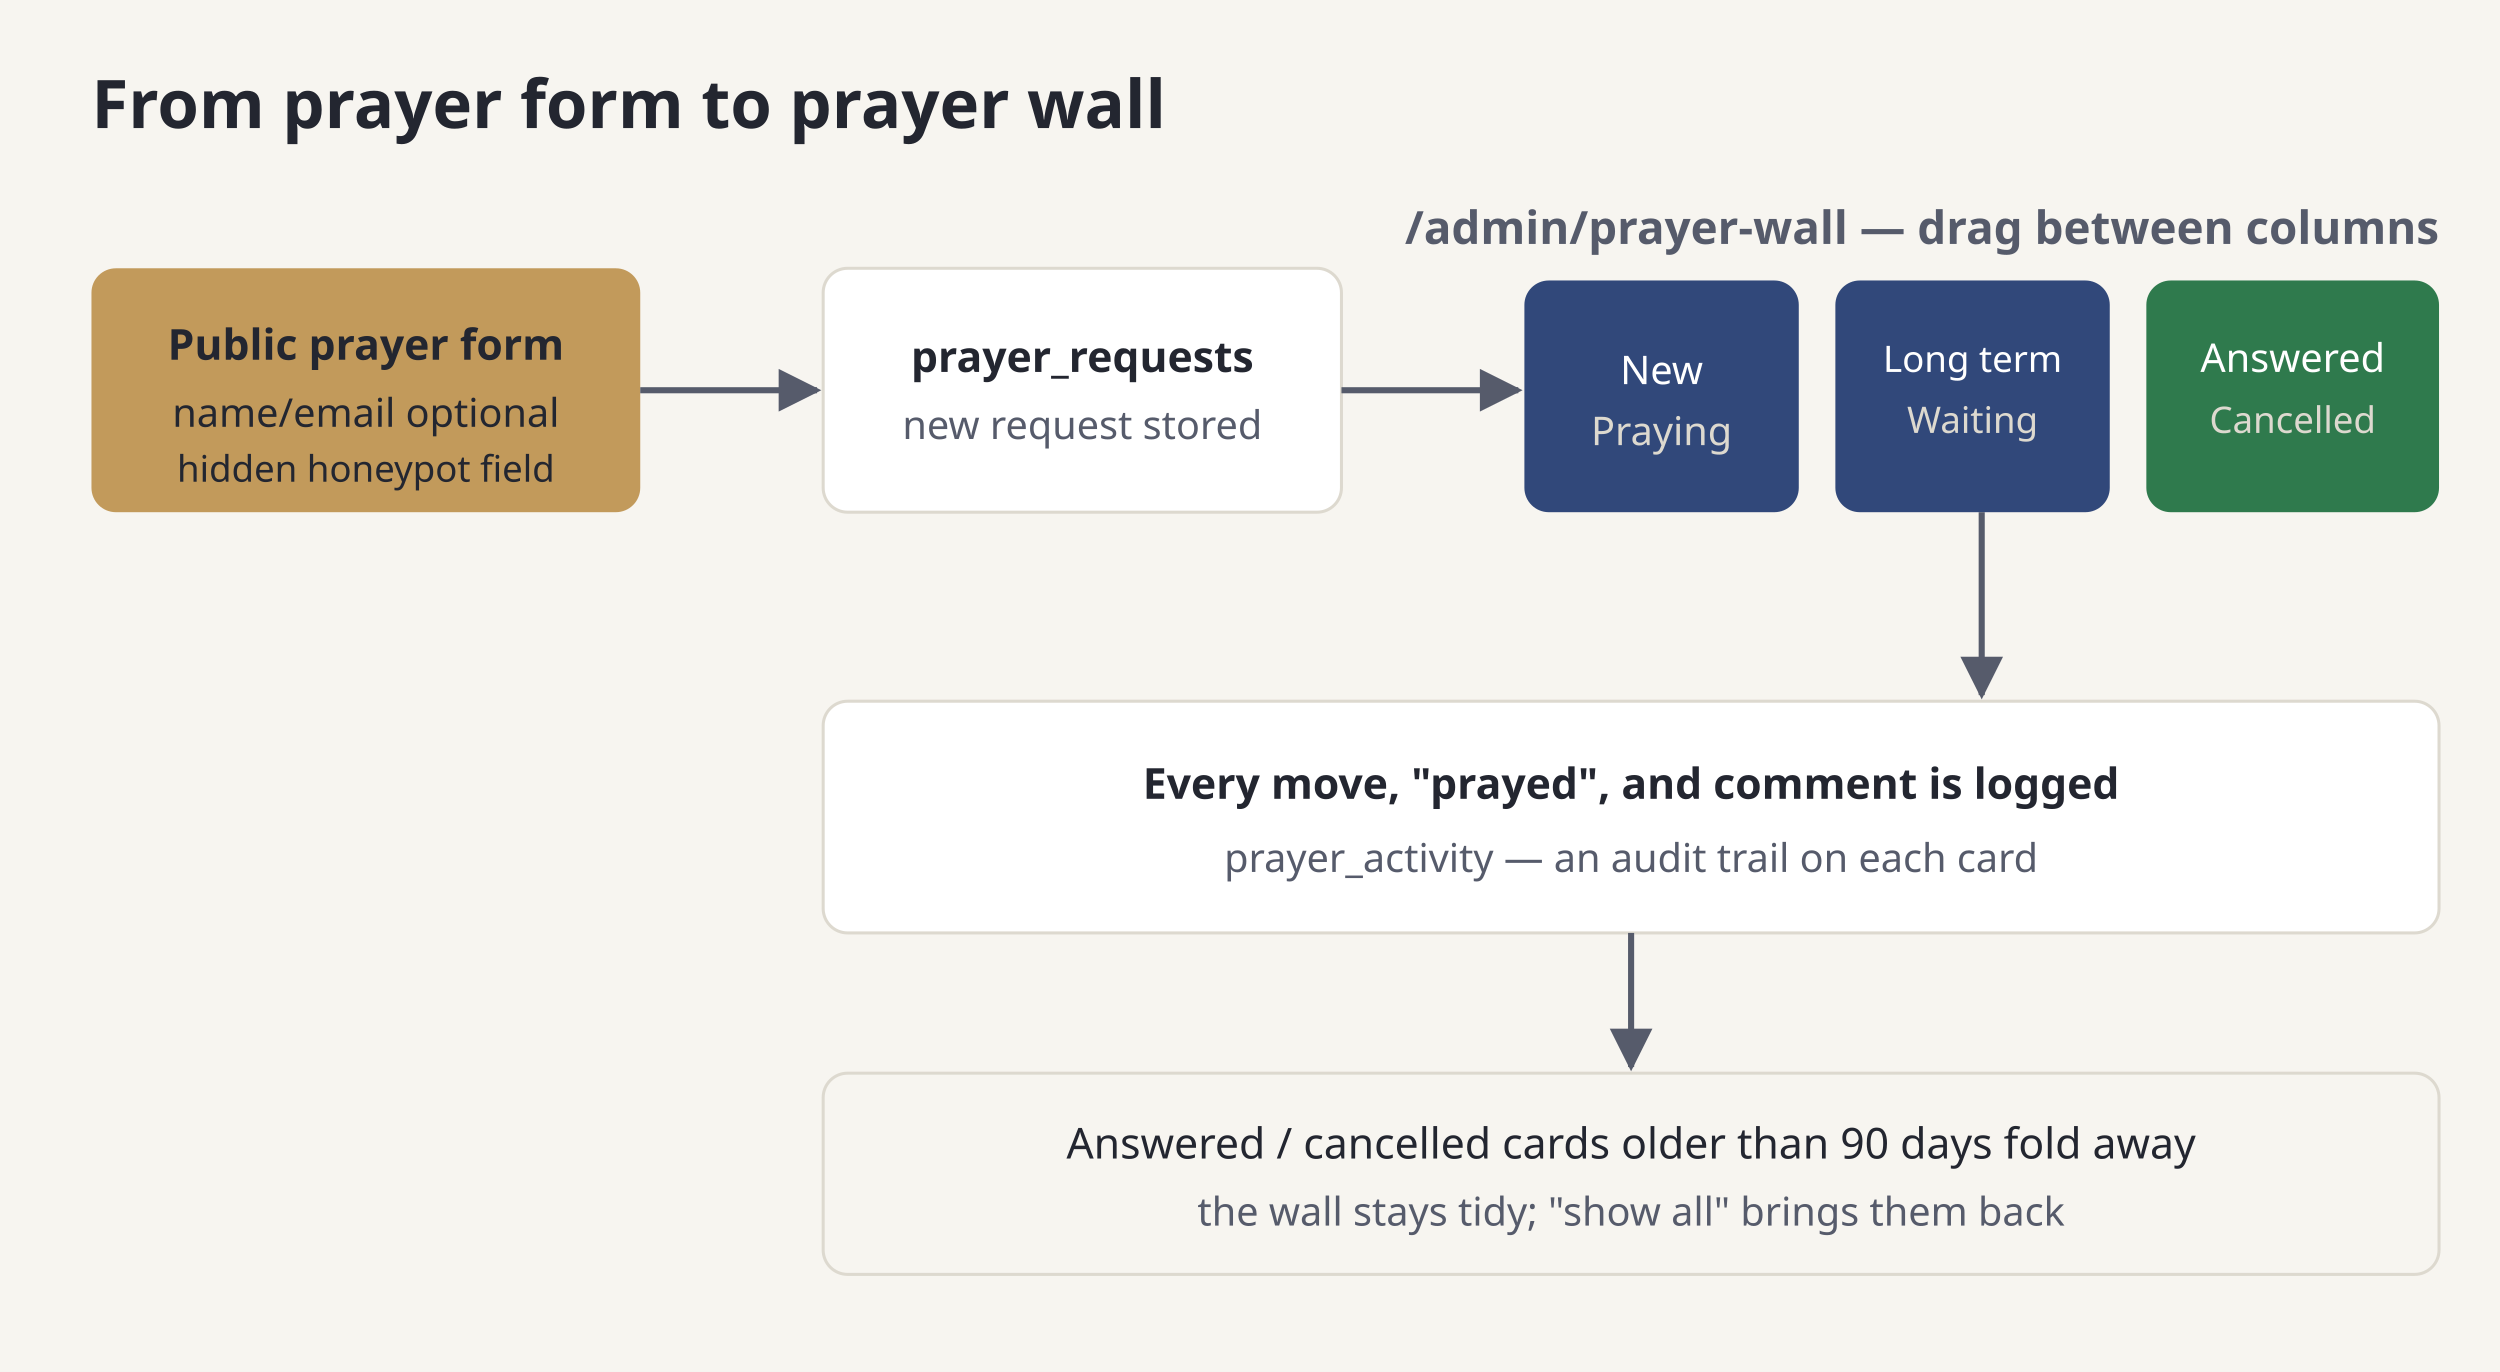
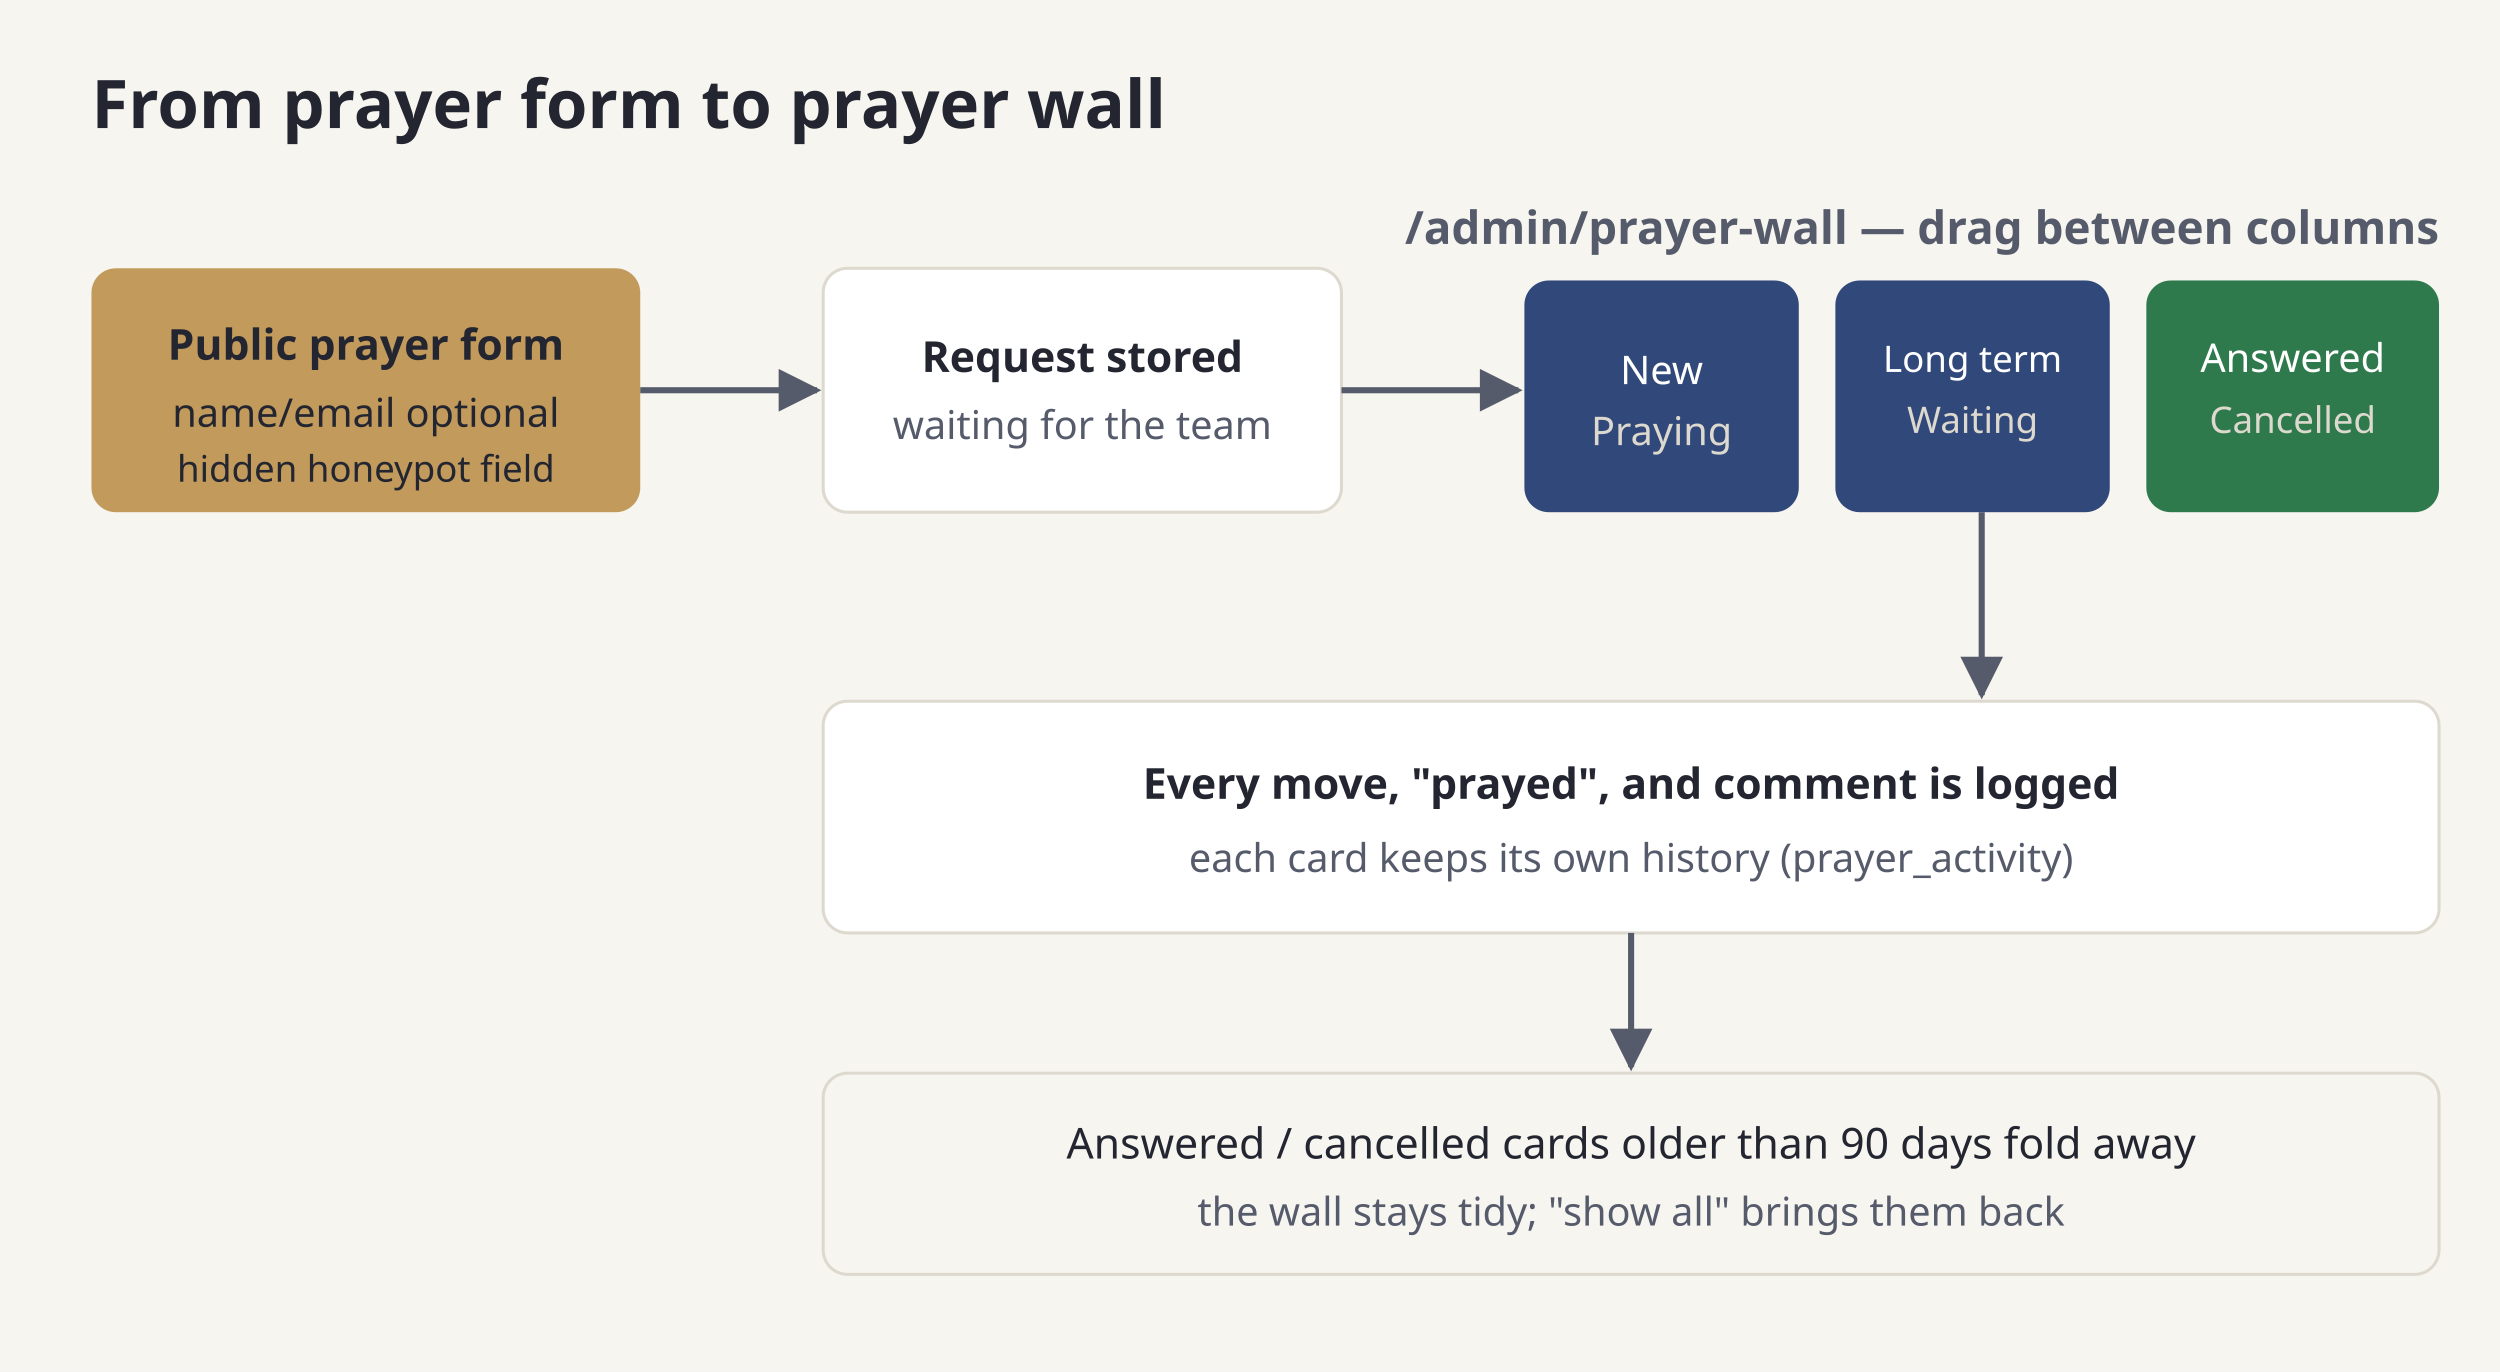
<svg xmlns="http://www.w3.org/2000/svg" viewBox="0 0 820 450" font-family="system-ui, sans-serif" role="img" aria-label="A public prayer request becomes a card on the admin kanban, moved across columns with a logged activity trail">
  <defs>
    <marker id="arrow" viewBox="0 0 10 10" refX="9" refY="5" markerWidth="7" markerHeight="7" orient="auto-start-reverse">
      <path d="M0,0 L10,5 L0,10 z" fill="#565B6B" />
    </marker>
  </defs>
  <rect x="0" y="0" width="820" height="450" fill="#F7F5F0" />
  <text x="30" y="42" font-size="22" font-weight="700" fill="#232630">From prayer form to prayer wall</text>
  <rect x="30" y="88" width="180" height="80" rx="8" fill="#C29A5B" />
  <text x="120" y="118" font-size="14" font-weight="600" fill="#232630" text-anchor="middle">Public prayer form</text>
  <text x="120" y="140" font-size="13" fill="#232630" text-anchor="middle">name/email optional</text>
  <text x="120" y="158" font-size="12" fill="#232630" text-anchor="middle">hidden honeypot field</text>
  <rect x="270" y="88" width="170" height="80" rx="8" fill="#FFFFFF" stroke="#DDD9CF" />
-   <text x="355" y="122" font-size="14" font-weight="600" fill="#232630" text-anchor="middle">prayer_requests</text>
-   <text x="355" y="144" font-size="13" fill="#565B6B" text-anchor="middle">new request stored</text>
+   <text x="355" y="122" font-size="14" font-weight="600" fill="#232630" text-anchor="middle">Request stored</text>
+   <text x="355" y="144" font-size="13" fill="#565B6B" text-anchor="middle">waiting for the team</text>
  <line x1="210" y1="128" x2="268" y2="128" stroke="#565B6B" stroke-width="2" marker-end="url(#arrow)" />
  <text x="800" y="80" font-size="15" font-weight="600" fill="#565B6B" text-anchor="end">/admin/prayer-wall — drag between columns</text>
  <rect x="500" y="92" width="90" height="76" rx="8" fill="#31487A" />
  <text x="545" y="126" font-size="13" fill="#FFFFFF" text-anchor="middle">New</text>
  <text x="545" y="146" font-size="13" fill="#DDD9CF" text-anchor="middle">Praying</text>
  <rect x="602" y="92" width="90" height="76" rx="8" fill="#31487A" />
  <text x="647" y="122" font-size="12" fill="#FFFFFF" text-anchor="middle">Long term</text>
  <text x="647" y="142" font-size="12" fill="#DDD9CF" text-anchor="middle">Waiting</text>
  <rect x="704" y="92" width="96" height="76" rx="8" fill="#2F7A4D" />
  <text x="752" y="122" font-size="13" fill="#FFFFFF" text-anchor="middle">Answered</text>
  <text x="752" y="142" font-size="12" fill="#DDD9CF" text-anchor="middle">Cancelled</text>
  <line x1="440" y1="128" x2="498" y2="128" stroke="#565B6B" stroke-width="2" marker-end="url(#arrow)" />
  <rect x="270" y="230" width="530" height="76" rx="8" fill="#FFFFFF" stroke="#DDD9CF" />
  <text x="535" y="262" font-size="14" font-weight="600" fill="#232630" text-anchor="middle">Every move, "prayed", and comment is logged</text>
-   <text x="535" y="286" font-size="13" fill="#565B6B" text-anchor="middle">prayer_activity — an audit trail on each card</text>
+   <text x="535" y="286" font-size="13" fill="#565B6B" text-anchor="middle">each card keeps its own history (prayer_activity)</text>
  <line x1="650" y1="168" x2="650" y2="228" stroke="#565B6B" stroke-width="2" marker-end="url(#arrow)" />
  <rect x="270" y="352" width="530" height="66" rx="8" fill="#F7F5F0" stroke="#DDD9CF" />
  <text x="535" y="380" font-size="14" fill="#232630" text-anchor="middle">Answered / cancelled cards older than 90 days fold away</text>
  <text x="535" y="402" font-size="13" fill="#565B6B" text-anchor="middle">the wall stays tidy; "show all" brings them back</text>
  <line x1="535" y1="306" x2="535" y2="350" stroke="#565B6B" stroke-width="2" marker-end="url(#arrow)" />
</svg>
